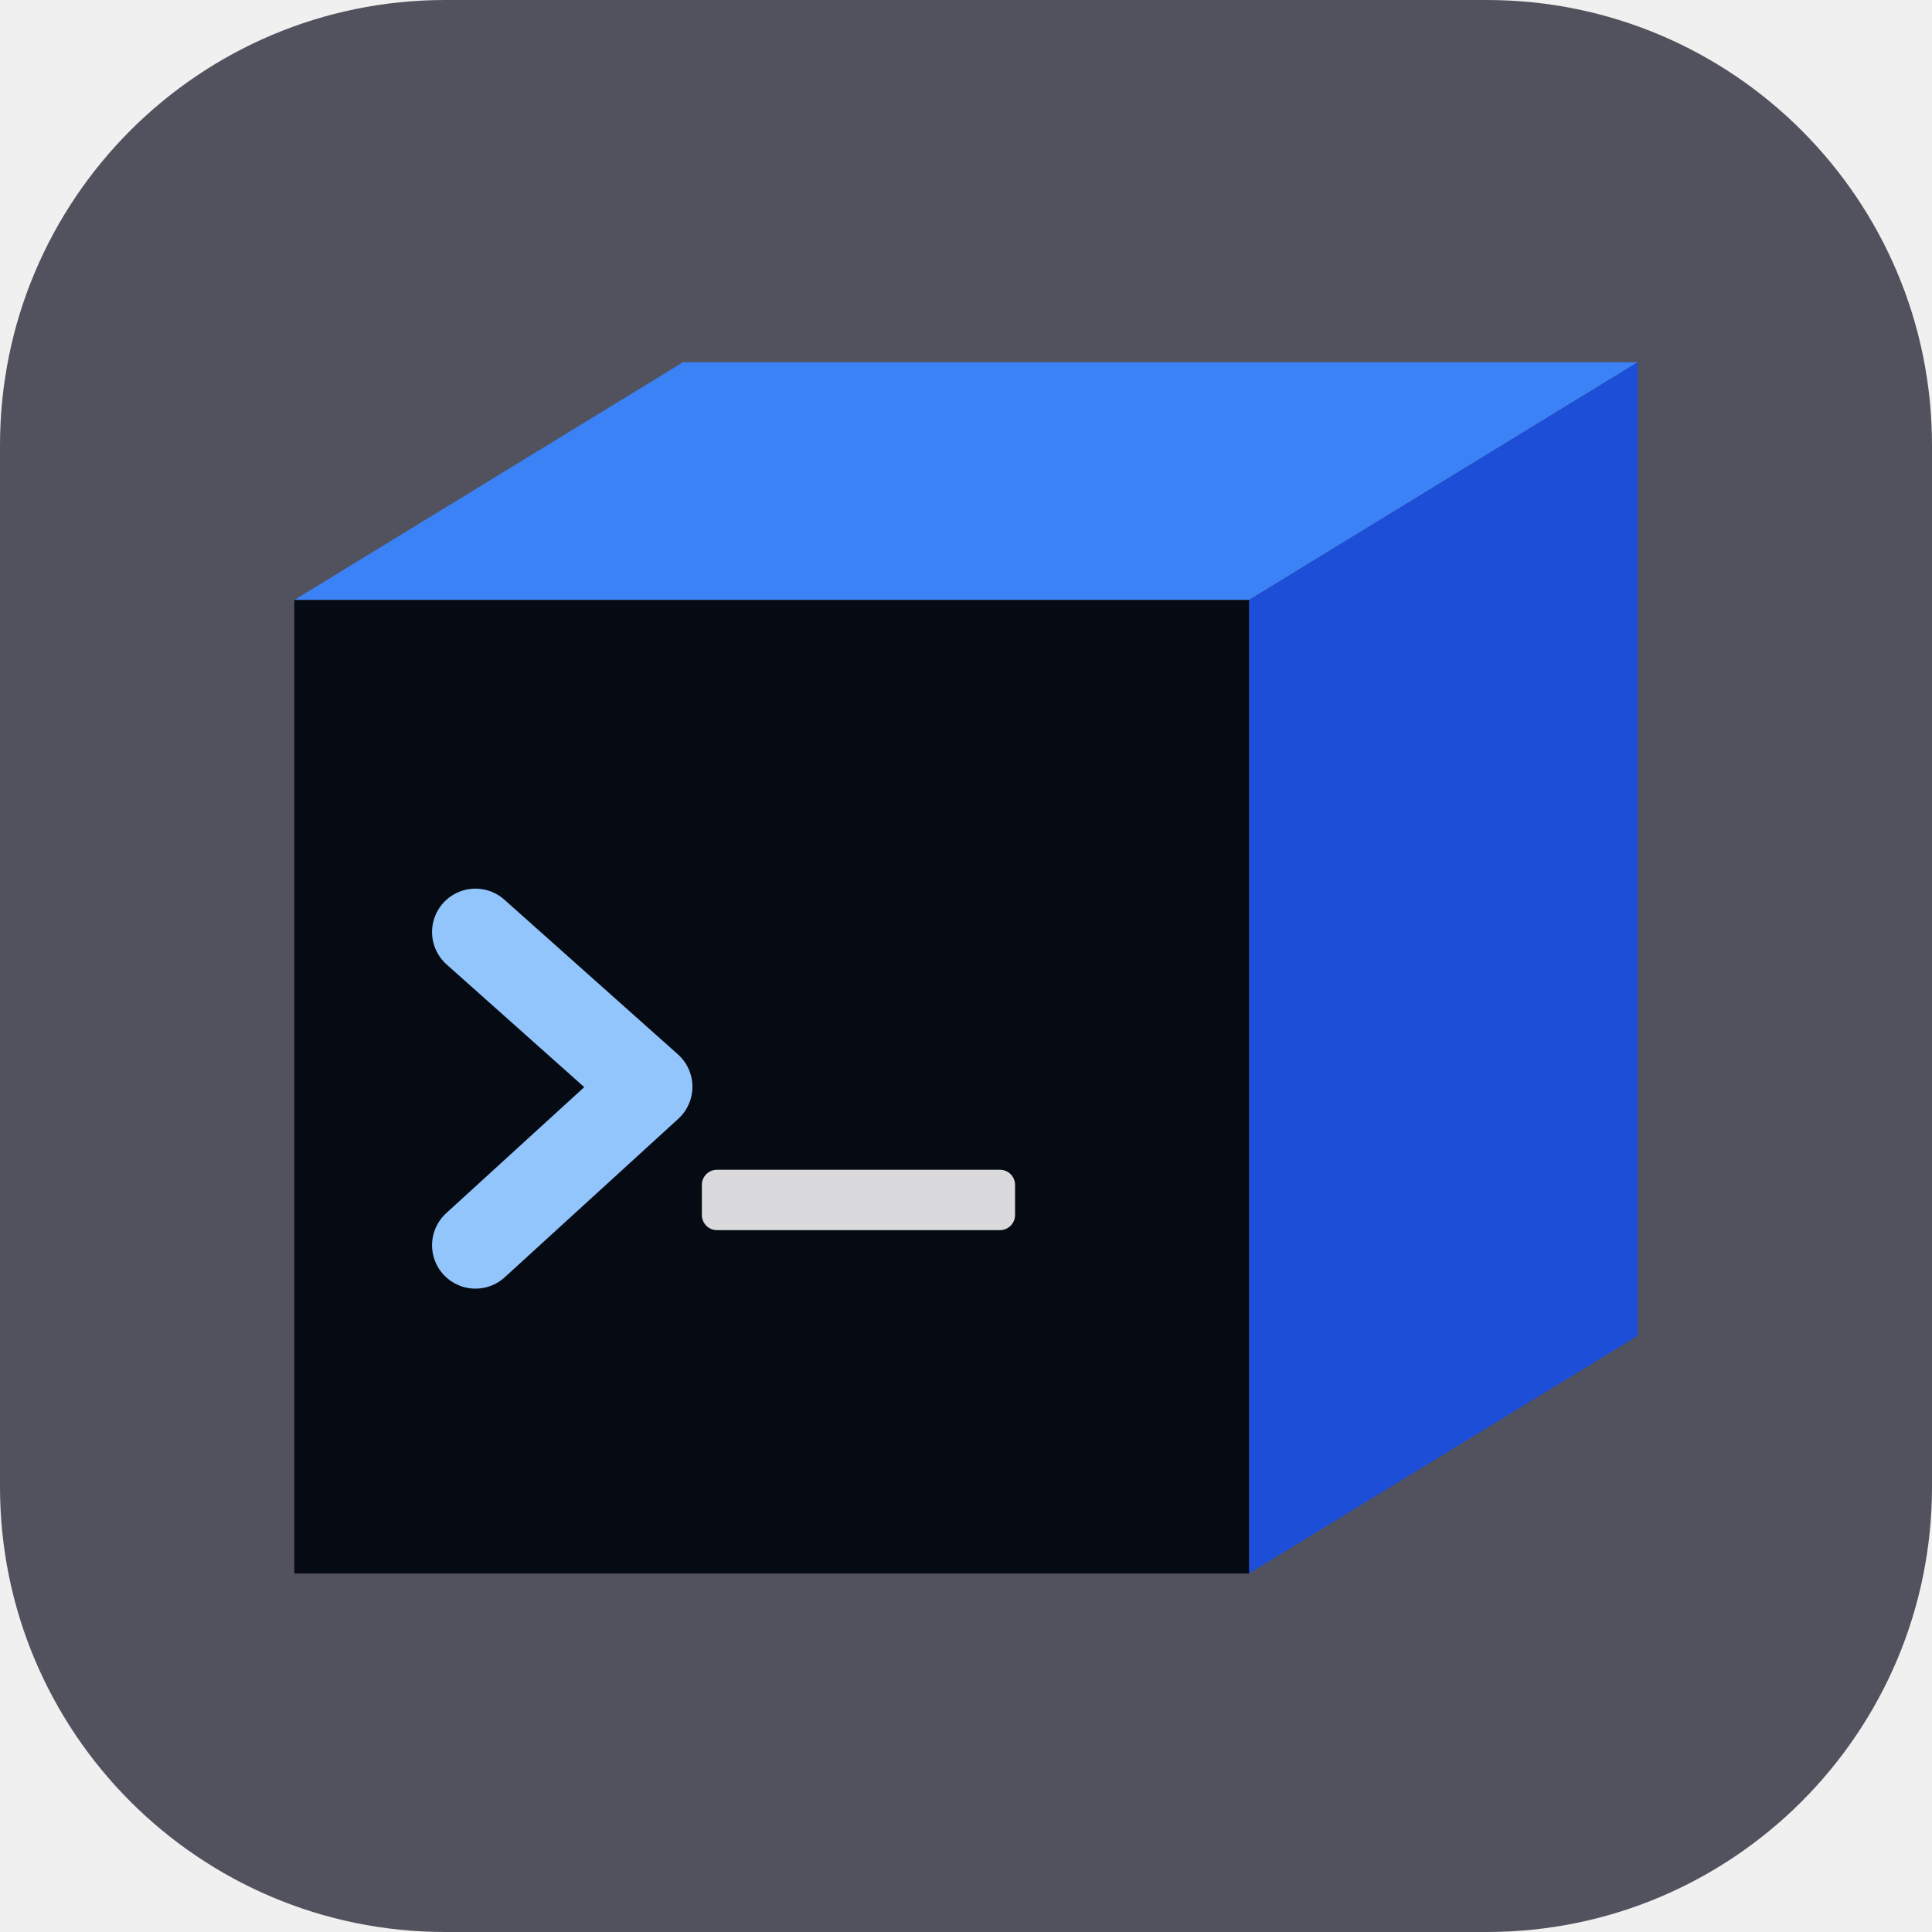
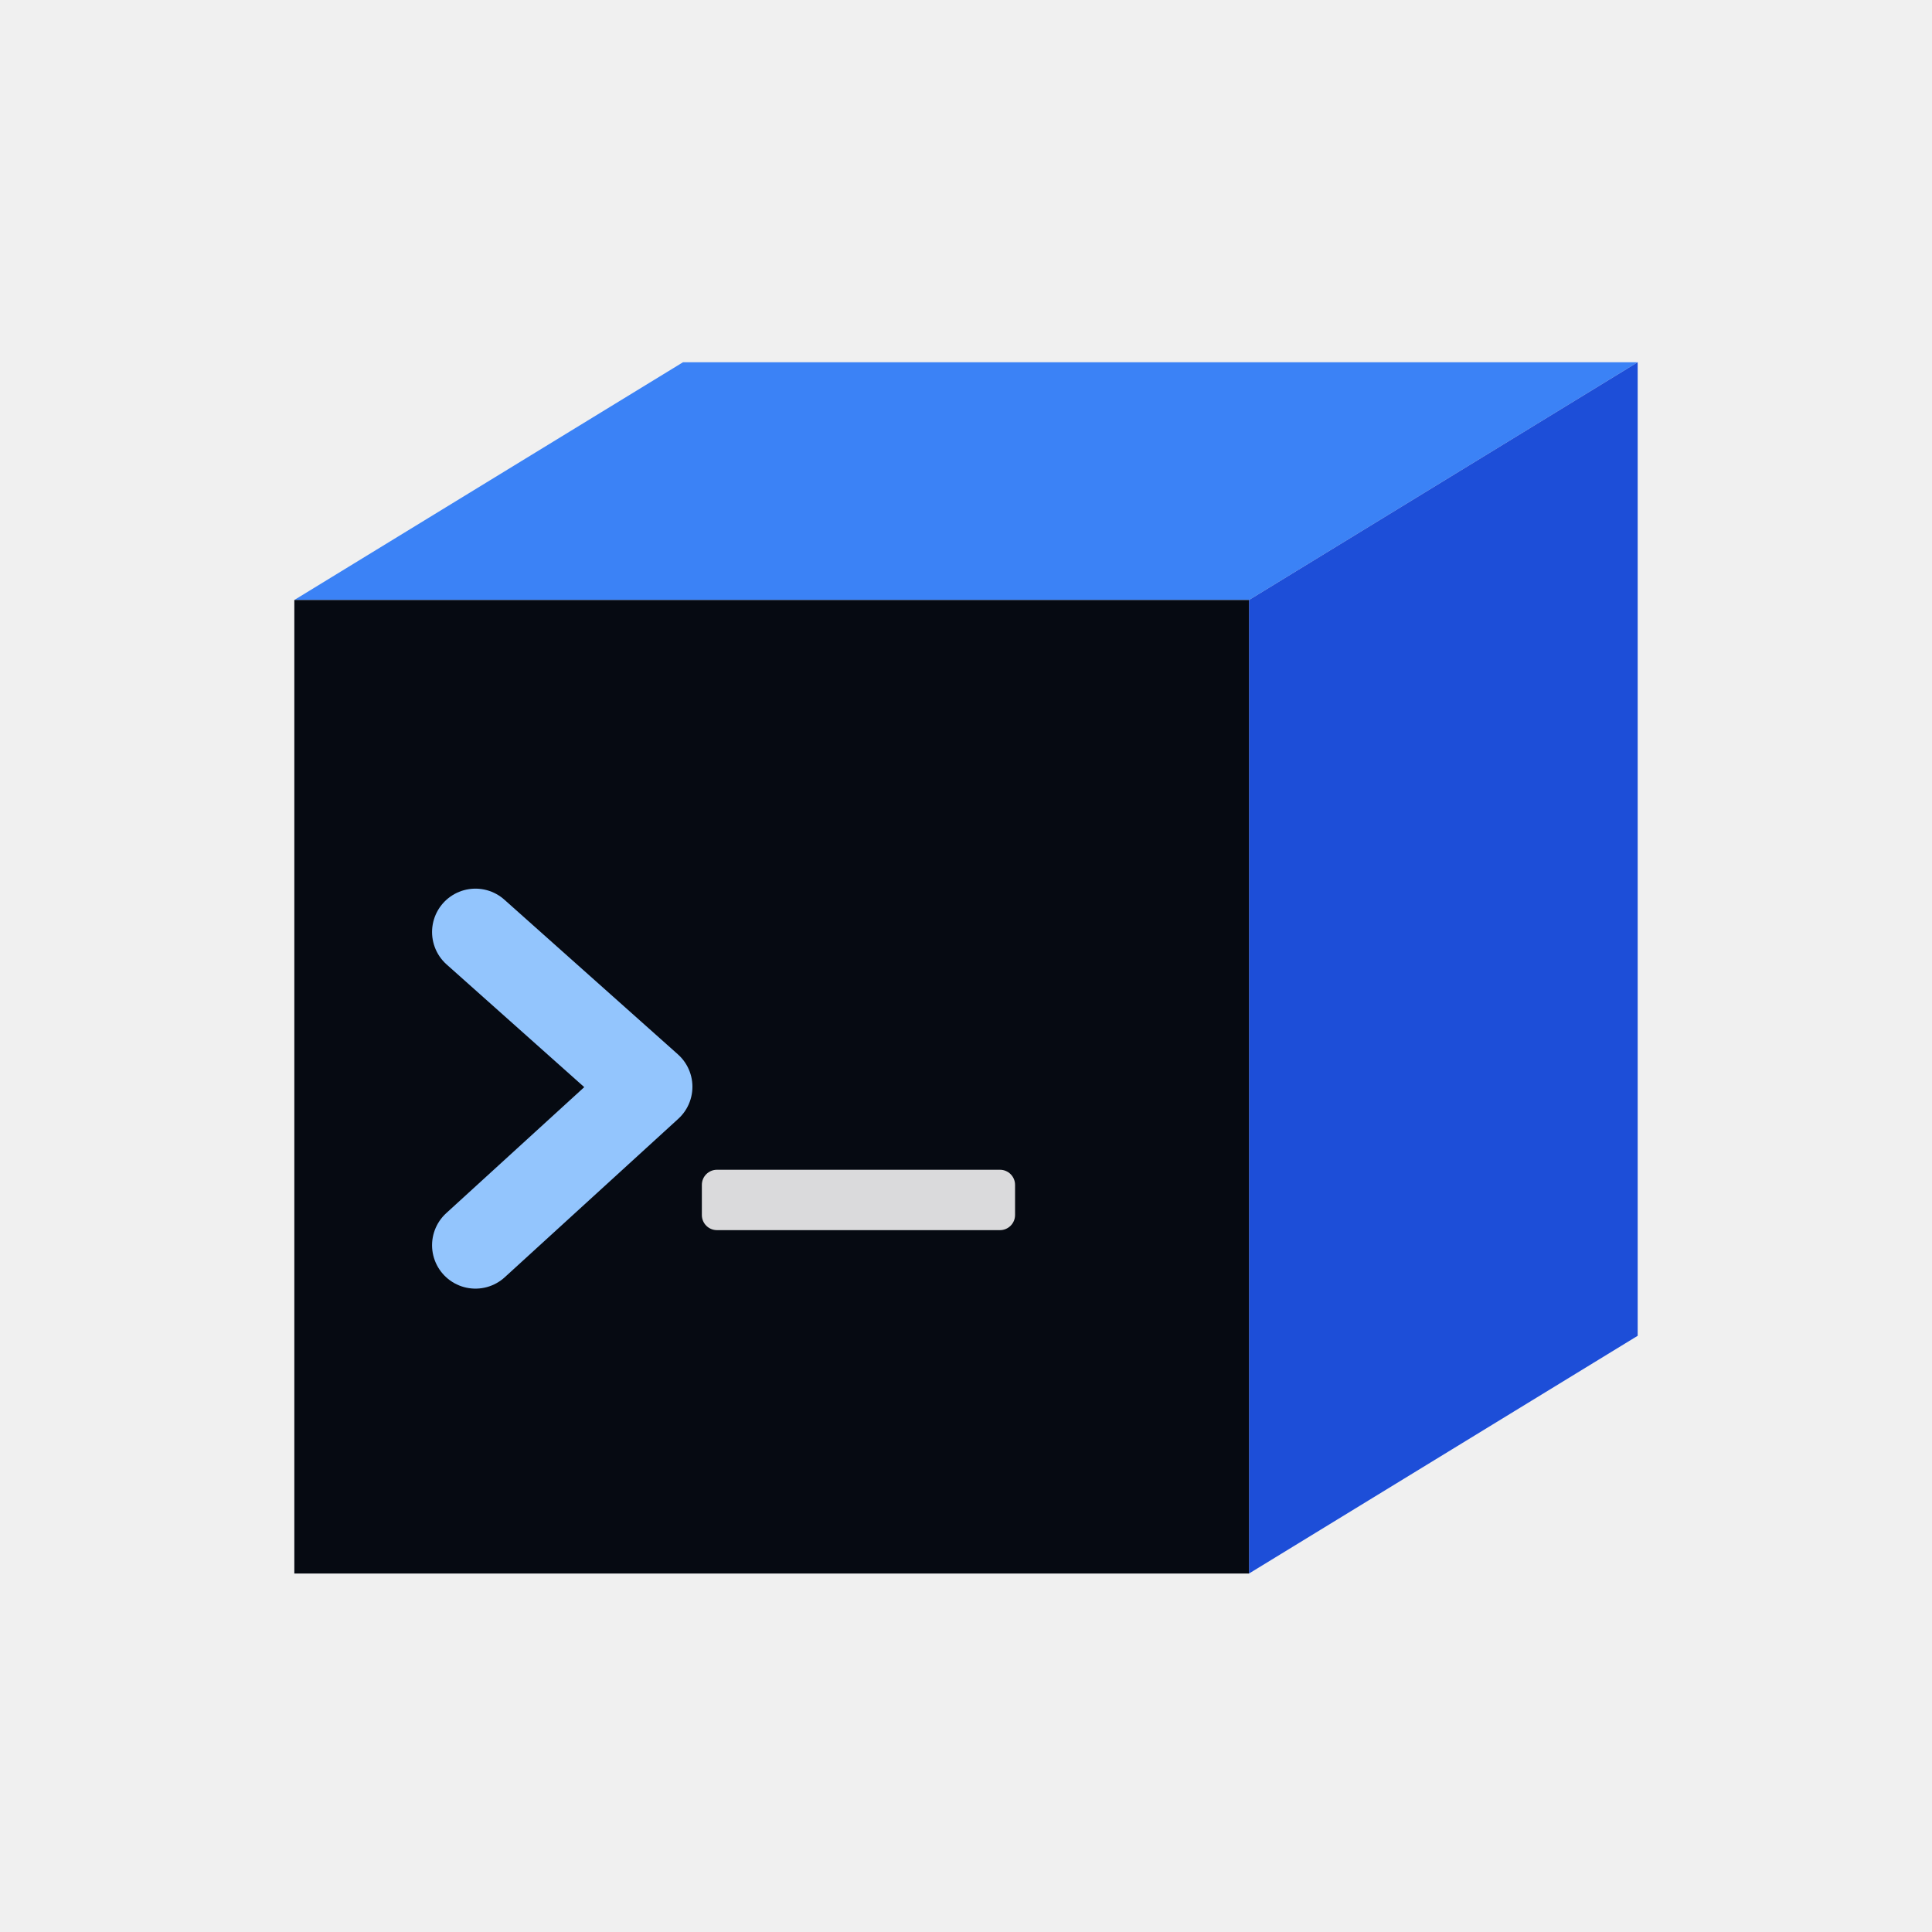
<svg xmlns="http://www.w3.org/2000/svg" viewBox="0 0 512 512">
-   <rect x="0" y="0" width="512" height="512" rx="118" ry="118" fill="#1e1e2e" opacity="0.75" />
  <polygon points="78,159 181,96 434,96 331,159" fill="#3b82f6" />
  <polygon points="331,159 434,96 434,354 331,417" fill="#1d4ed8" />
  <polygon points="78,159 331,159 331,417 78,417" fill="#060a12" />
  <polyline points="126,247 172,288 126,330" fill="none" stroke="#93c5fd" stroke-width="23" stroke-linecap="round" stroke-linejoin="round" />
  <rect x="186" y="310" width="83" height="16" rx="4" fill="white" opacity="0.85" />
</svg>
